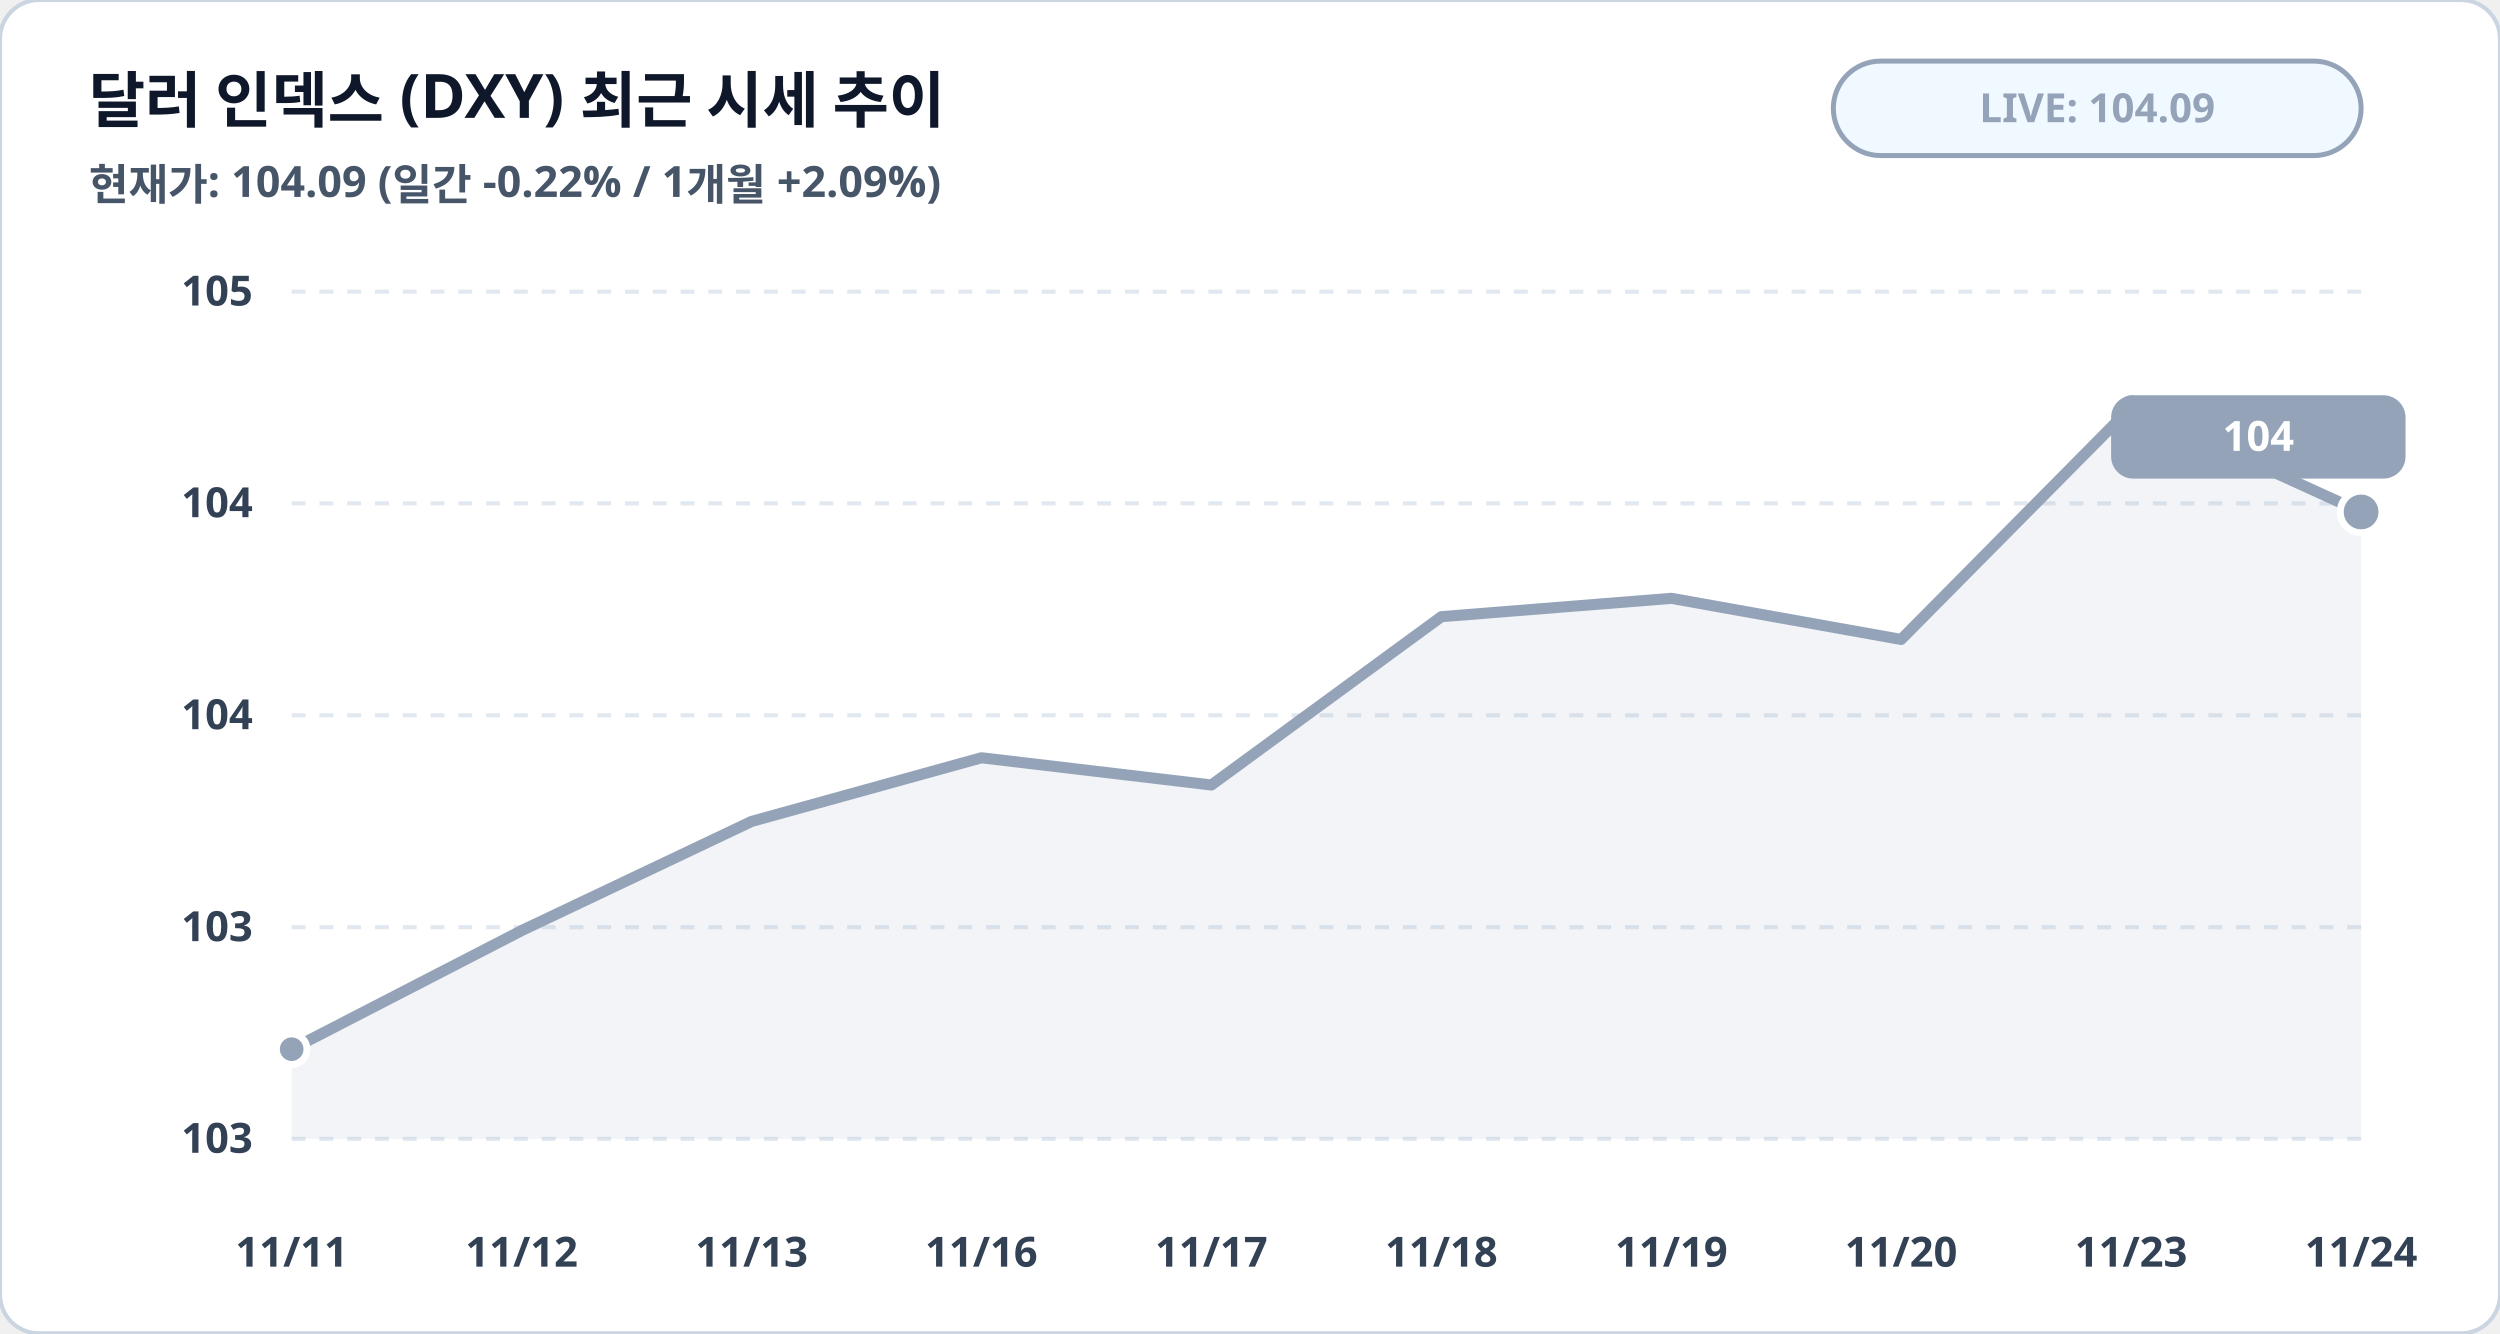
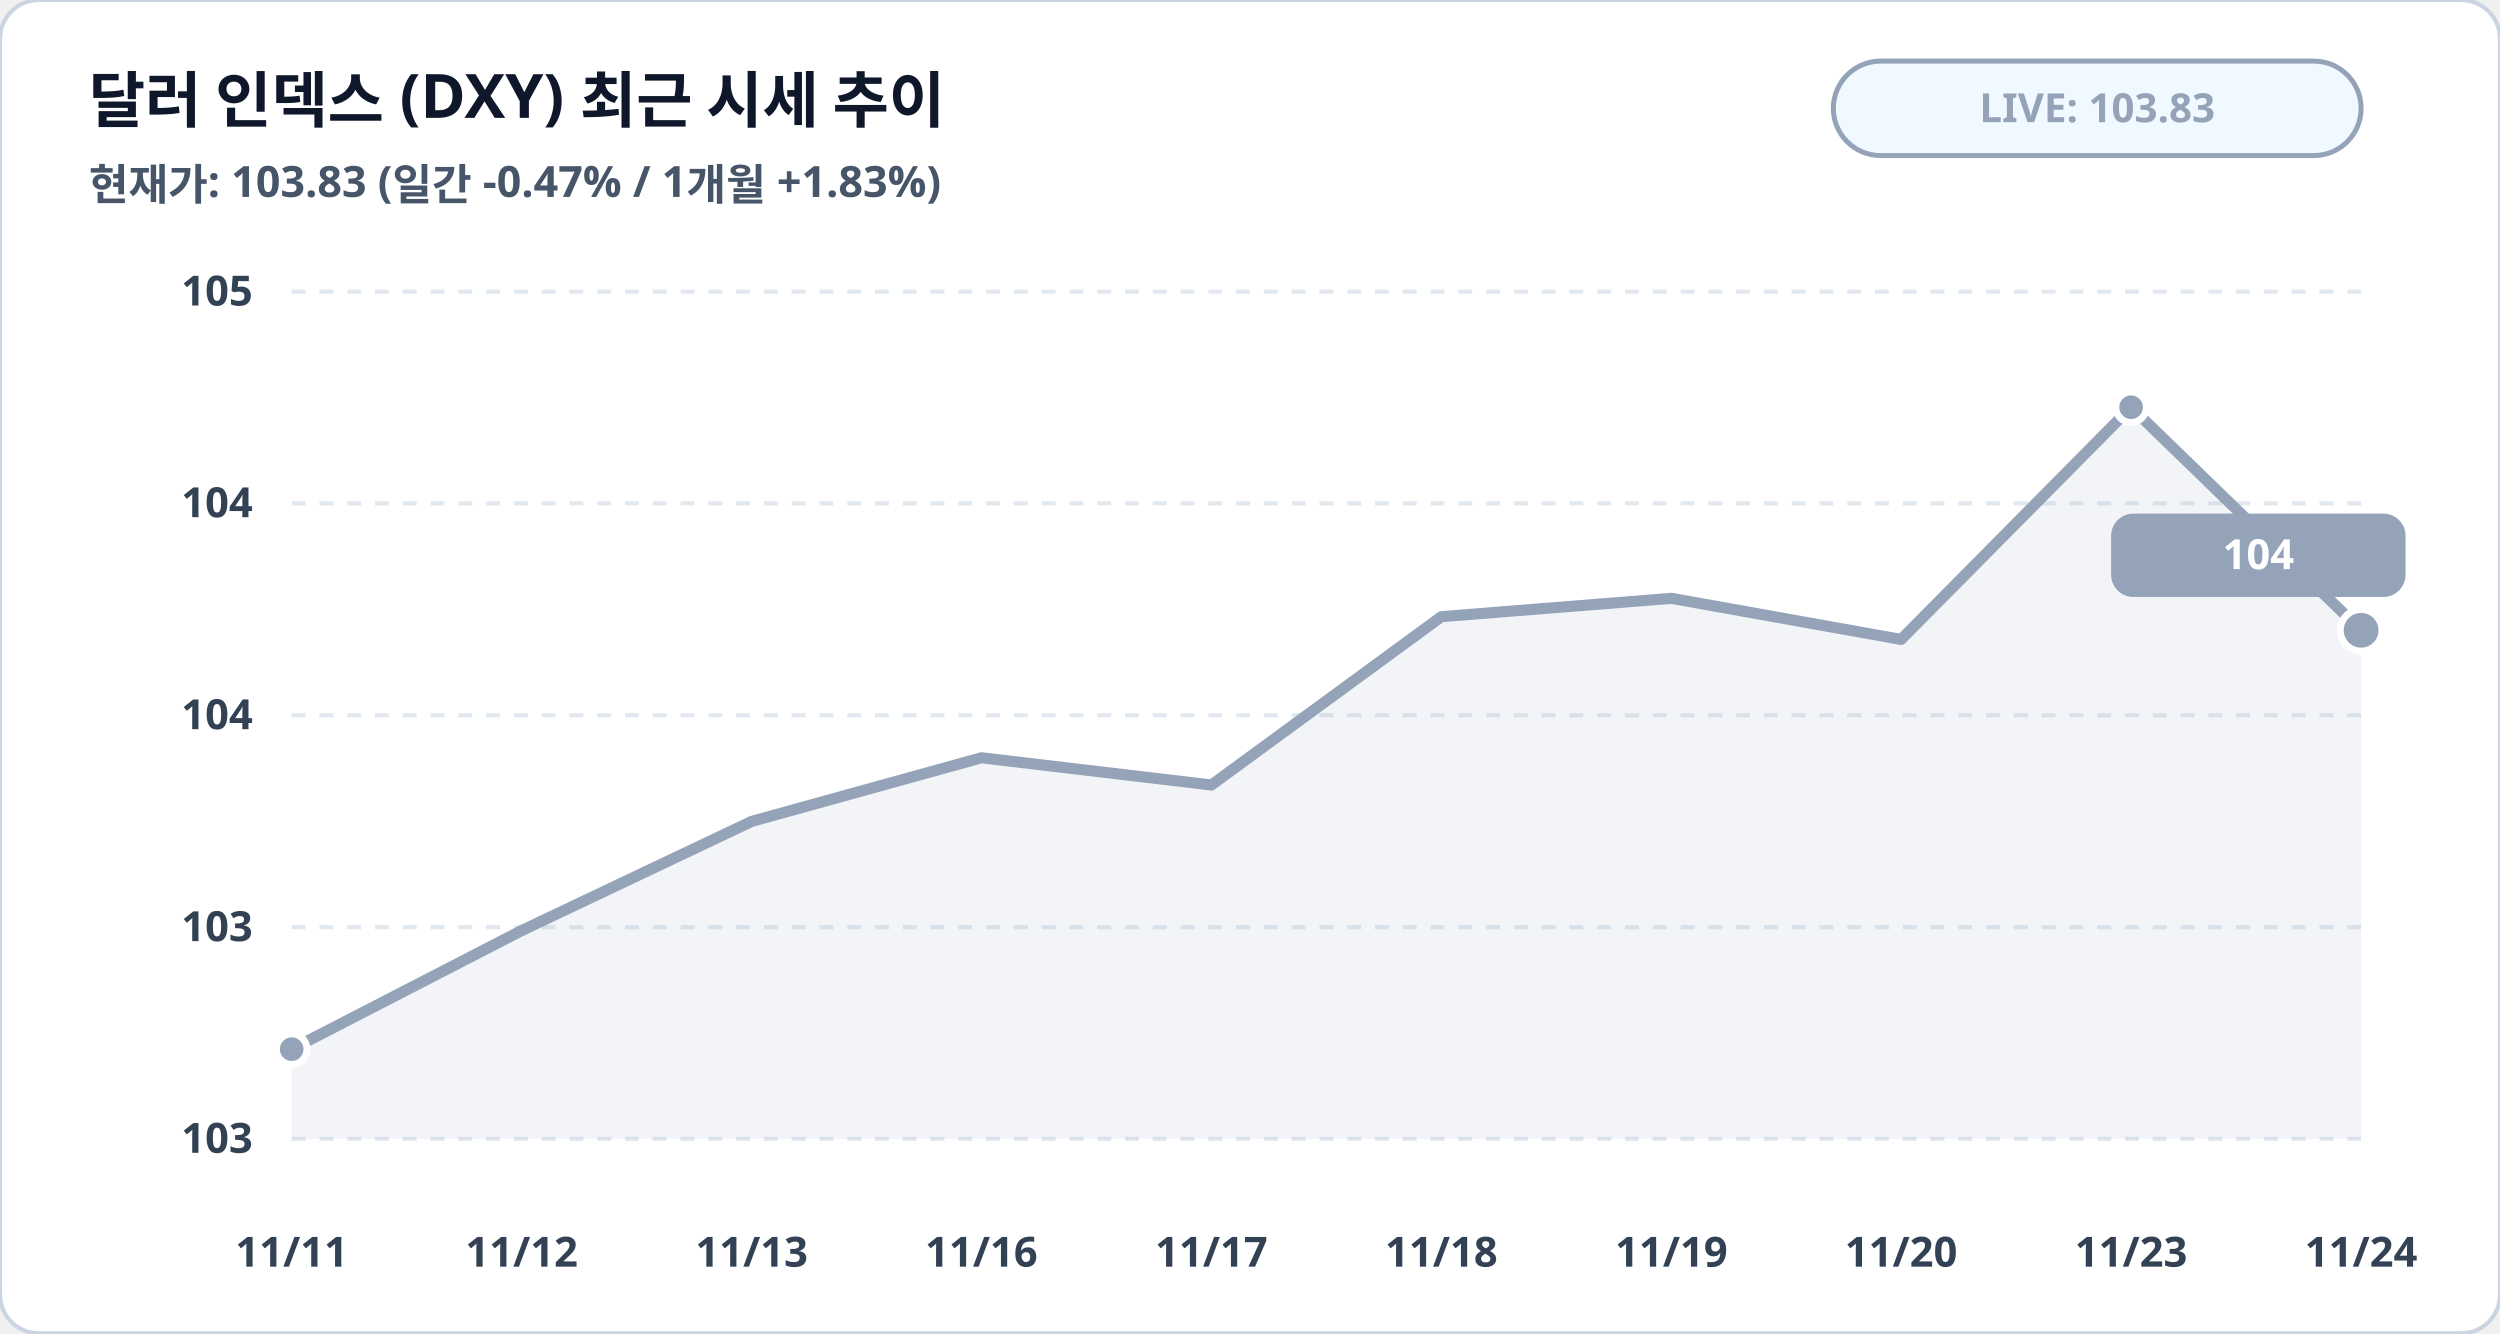
<svg xmlns="http://www.w3.org/2000/svg" viewBox="0 0 900 480" width="100%" height="100%">
  <rect width="900" height="480" rx="14" fill="#ffffff" stroke="#cbd5e1" stroke-width="1.5" />
  <text x="32" y="44" fill="#0f172a" font-family="Pretendard, sans-serif" font-size="22" font-weight="900">달러 인덱스 (DXY) 최근 시세 추이</text>
-   <text x="32" y="72" fill="#475569" font-family="Pretendard, sans-serif" font-size="15.5" font-weight="600">현재가: 104.09 (일간 -0.22% / 1개월 +2.09%)</text>
+   <text x="32" y="72" fill="#475569" font-family="Pretendard, sans-serif" font-size="15.5" font-weight="600">현재가: 103.83 (일간 -0.47% / 1개월 +1.83%)</text>
  <rect x="660" y="22" width="190" height="34" rx="17" fill="#f0f9ff" stroke="#94a3b8" stroke-width="1.8" />
-   <text x="755" y="44" fill="#94a3b8" font-family="Pretendard, sans-serif" font-size="14.5" font-weight="800" text-anchor="middle">LIVE: 104.09</text>
+   <text x="755" y="44" fill="#94a3b8" font-family="Pretendard, sans-serif" font-size="14.5" font-weight="800" text-anchor="middle">LIVE: 103.83</text>
  <line x1="105" y1="105.0" x2="850" y2="105.0" stroke="#e2e8f0" stroke-width="1.5" stroke-dasharray="5,5" />
  <text x="91" y="110.0" fill="#334155" font-family="Pretendard, sans-serif" font-size="15" font-weight="700" text-anchor="end">105</text>
  <line x1="105" y1="181.2" x2="850" y2="181.2" stroke="#e2e8f0" stroke-width="1.5" stroke-dasharray="5,5" />
  <text x="91" y="186.2" fill="#334155" font-family="Pretendard, sans-serif" font-size="15" font-weight="700" text-anchor="end">104</text>
  <line x1="105" y1="257.5" x2="850" y2="257.5" stroke="#e2e8f0" stroke-width="1.5" stroke-dasharray="5,5" />
  <text x="91" y="262.5" fill="#334155" font-family="Pretendard, sans-serif" font-size="15" font-weight="700" text-anchor="end">104</text>
  <line x1="105" y1="333.8" x2="850" y2="333.8" stroke="#e2e8f0" stroke-width="1.5" stroke-dasharray="5,5" />
  <text x="91" y="338.8" fill="#334155" font-family="Pretendard, sans-serif" font-size="15" font-weight="700" text-anchor="end">103</text>
  <line x1="105" y1="410.0" x2="850" y2="410.0" stroke="#e2e8f0" stroke-width="1.5" stroke-dasharray="5,5" />
  <text x="91" y="415.0" fill="#334155" font-family="Pretendard, sans-serif" font-size="15" font-weight="700" text-anchor="end">103</text>
-   <polygon points="105.0,410.0 105.0,377.7 187.8,335.0 270.6,295.7 353.3,272.8 436.1,282.6 518.9,222.0 601.7,215.4 684.4,230.2 767.2,146.6 850.0,184.3 850.0,410.0" fill="#94a3b8" fill-opacity="0.12" />
-   <polyline fill="none" stroke="#94a3b8" stroke-width="4" stroke-linecap="round" stroke-linejoin="round" points="105.0,377.7 187.8,335.0 270.6,295.7 353.3,272.8 436.1,282.6 518.9,222.0 601.7,215.4 684.4,230.2 767.2,146.6 850.0,184.3" />
+   <polygon points="105.0,410.0 105.0,377.7 187.8,335.0 270.6,295.7 353.3,272.8 436.1,282.6 518.9,222.0 601.7,215.4 684.4,230.2 767.2,146.6 850.0,226.9 850.0,410.0" fill="#94a3b8" fill-opacity="0.12" />
+   <polyline fill="none" stroke="#94a3b8" stroke-width="4" stroke-linecap="round" stroke-linejoin="round" points="105.0,377.7 187.8,335.0 270.6,295.7 353.3,272.8 436.1,282.6 518.9,222.0 601.7,215.4 684.4,230.2 767.2,146.6 850.0,226.9" />
  <circle cx="105.0" cy="377.7" r="5.5" fill="#94a3b8" stroke="#ffffff" stroke-width="2.5" />
  <circle cx="767.2" cy="146.6" r="5.5" fill="#94a3b8" stroke="#ffffff" stroke-width="2.5" />
-   <circle cx="850.0" cy="184.3" r="7.5" fill="#94a3b8" stroke="#ffffff" stroke-width="2.5" />
-   <rect x="760.0" y="142.3" width="106" height="30" rx="8" fill="#94a3b8" />
-   <text x="813.0" y="162.3" fill="#ffffff" font-family="Pretendard, sans-serif" font-size="15" font-weight="800" text-anchor="middle">104</text>
+   <circle cx="850.0" cy="226.9" r="7.5" fill="#94a3b8" stroke="#ffffff" stroke-width="2.5" />
+   <rect x="760.0" y="184.9" width="106" height="30" rx="8" fill="#94a3b8" />
+   <text x="813.0" y="204.9" fill="#ffffff" font-family="Pretendard, sans-serif" font-size="15" font-weight="800" text-anchor="middle">104</text>
  <text x="105.0" y="456" fill="#334155" font-family="Pretendard, sans-serif" font-size="15" font-weight="700" text-anchor="middle">11/11</text>
  <text x="187.8" y="456" fill="#334155" font-family="Pretendard, sans-serif" font-size="15" font-weight="700" text-anchor="middle">11/12</text>
  <text x="270.6" y="456" fill="#334155" font-family="Pretendard, sans-serif" font-size="15" font-weight="700" text-anchor="middle">11/13</text>
  <text x="353.3" y="456" fill="#334155" font-family="Pretendard, sans-serif" font-size="15" font-weight="700" text-anchor="middle">11/16</text>
  <text x="436.1" y="456" fill="#334155" font-family="Pretendard, sans-serif" font-size="15" font-weight="700" text-anchor="middle">11/17</text>
  <text x="518.9" y="456" fill="#334155" font-family="Pretendard, sans-serif" font-size="15" font-weight="700" text-anchor="middle">11/18</text>
  <text x="601.7" y="456" fill="#334155" font-family="Pretendard, sans-serif" font-size="15" font-weight="700" text-anchor="middle">11/19</text>
  <text x="684.4" y="456" fill="#334155" font-family="Pretendard, sans-serif" font-size="15" font-weight="700" text-anchor="middle">11/20</text>
  <text x="767.2" y="456" fill="#334155" font-family="Pretendard, sans-serif" font-size="15" font-weight="700" text-anchor="middle">11/23</text>
  <text x="850.0" y="456" fill="#334155" font-family="Pretendard, sans-serif" font-size="15" font-weight="700" text-anchor="middle">11/24</text>
</svg>
